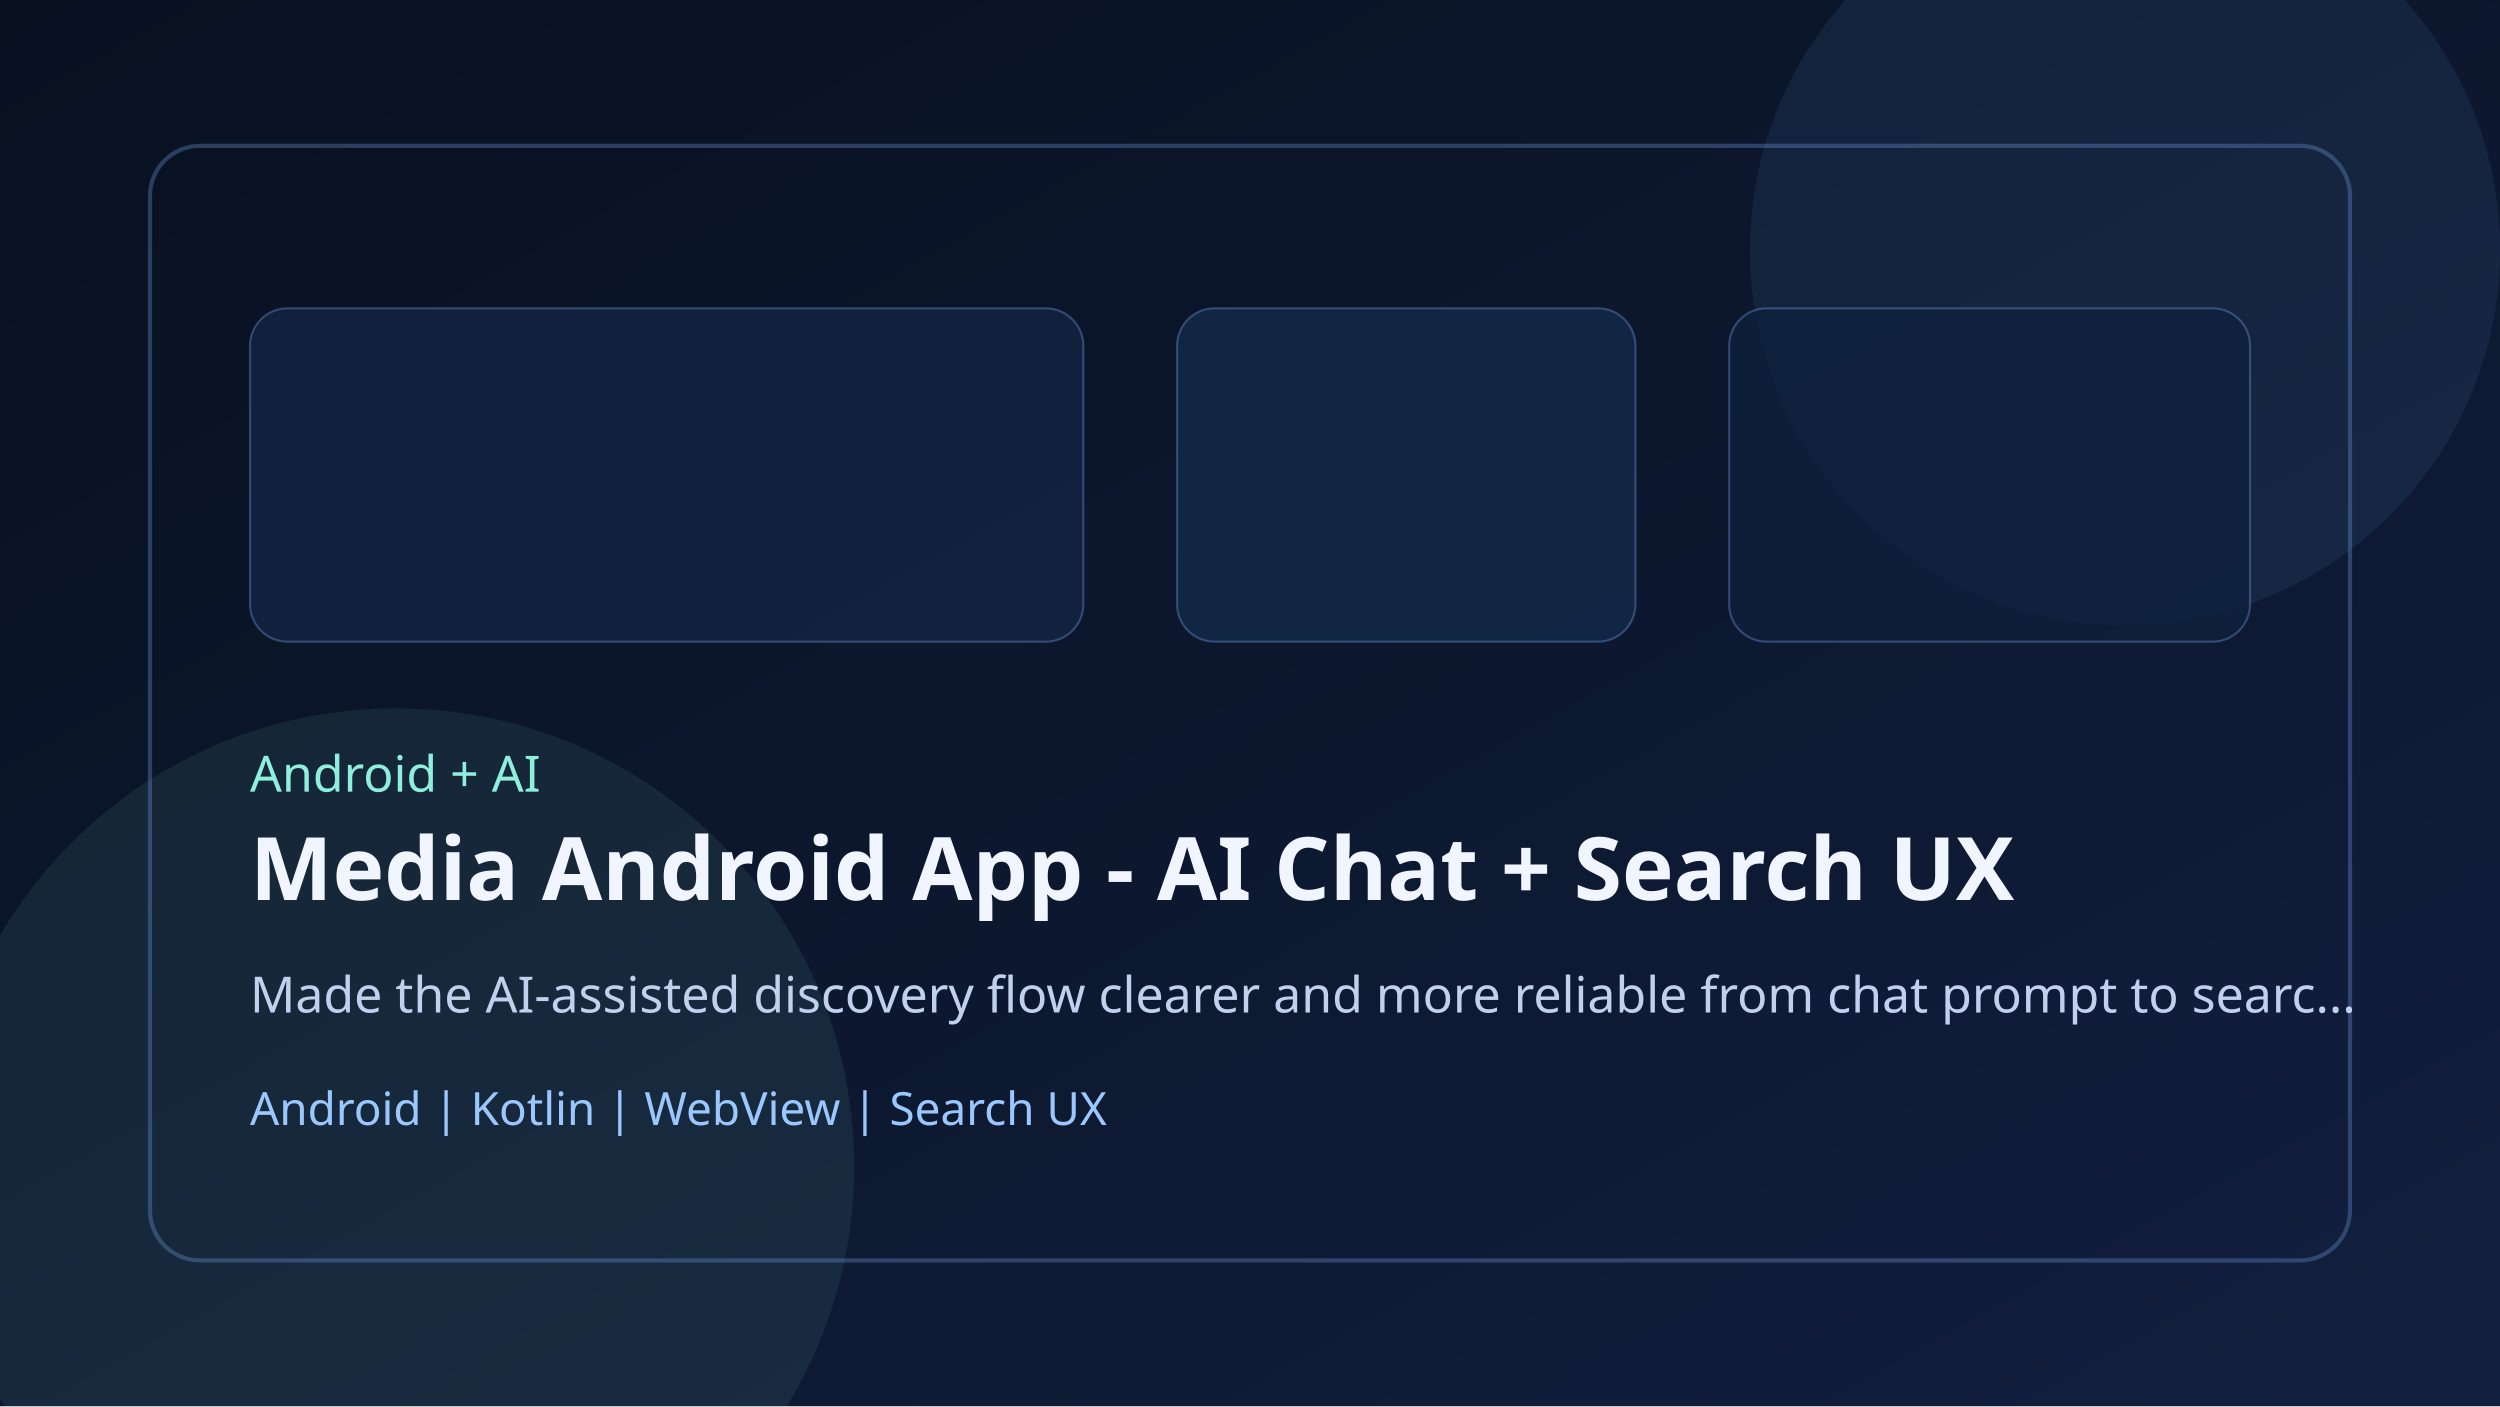
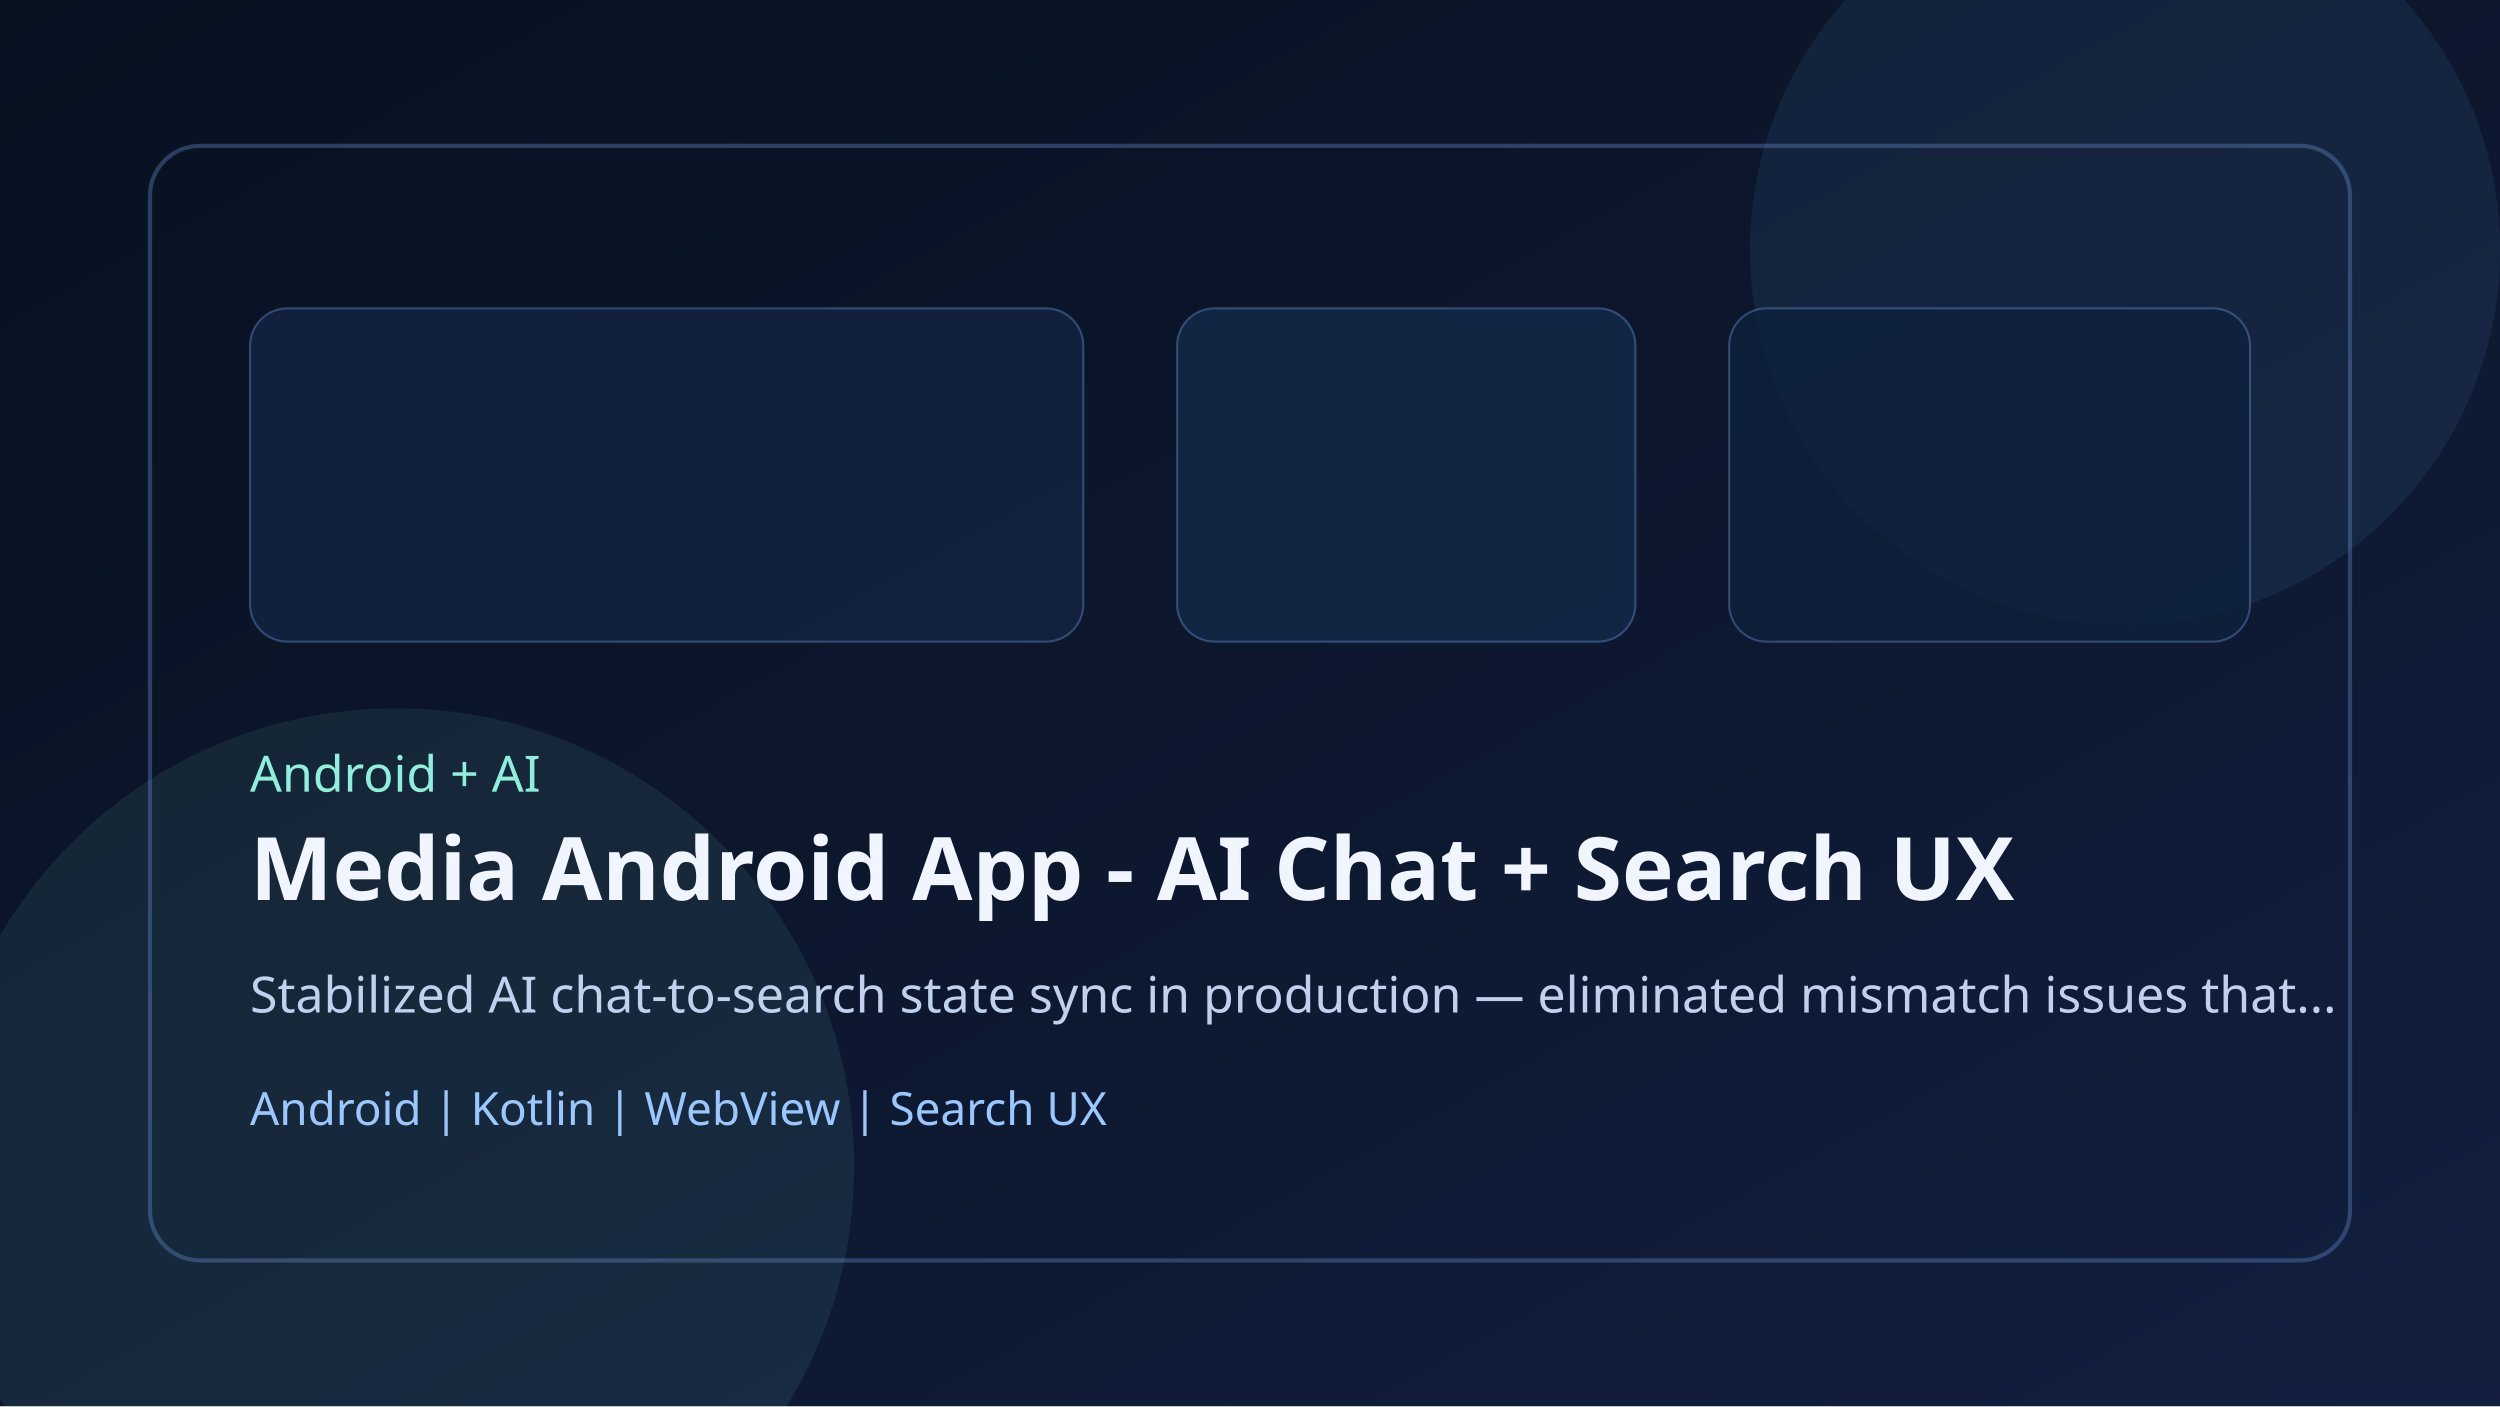
<svg xmlns="http://www.w3.org/2000/svg" width="1200" height="675" viewBox="0 0 1200 675" role="img" aria-labelledby="title desc">
  <defs>
    <linearGradient id="bg" x1="0" y1="0" x2="1" y2="1">
      <stop offset="0%" stop-color="#081120" />
      <stop offset="55%" stop-color="#0d1830" />
      <stop offset="100%" stop-color="#121f3f" />
    </linearGradient>
    <linearGradient id="accent" x1="0" y1="0" x2="1" y2="0">
      <stop offset="0%" stop-color="#79c4ff" />
      <stop offset="100%" stop-color="#8ef0dc" />
    </linearGradient>
  </defs>
  <rect width="1200" height="675" fill="url(#bg)" />
  <circle cx="1020" cy="120" r="180" fill="rgba(120,196,255,0.08)" />
  <circle cx="190" cy="560" r="220" fill="rgba(142,240,220,0.08)" />
  <rect x="72" y="70" width="1056" height="535" rx="24" fill="none" stroke="rgba(130,175,255,0.28)" stroke-width="2" />
  <rect x="120" y="148" width="400" height="160" rx="18" fill="rgba(20,36,67,0.78)" stroke="rgba(130,175,255,0.32)" />
  <rect x="565" y="148" width="220" height="160" rx="18" fill="rgba(18,43,74,0.78)" stroke="rgba(130,175,255,0.32)" />
  <rect x="830" y="148" width="250" height="160" rx="18" fill="rgba(14,33,60,0.78)" stroke="rgba(130,175,255,0.32)" />
  <path d="M520 228h45" stroke="url(#accent)" stroke-width="5" stroke-linecap="round" />
  <path d="M785 228h45" stroke="url(#accent)" stroke-width="5" stroke-linecap="round" />
  <text x="120" y="380" fill="#8ef0dc" font-size="24" font-family="'Segoe UI', Tahoma, sans-serif">Android + AI</text>
  <text x="120" y="432" fill="#f0f5ff" font-size="42" font-family="'Segoe UI', Tahoma, sans-serif" font-weight="700">Media Android App - AI Chat + Search UX</text>
-   <text x="120" y="486" fill="#c0d0ed" font-size="24" font-family="'Segoe UI', Tahoma, sans-serif">Made the AI-assisted discovery flow clearer and more reliable from chat prompt to searc...</text>
+   <text x="120" y="486" fill="#c0d0ed" font-size="24" font-family="'Segoe UI', Tahoma, sans-serif">Stabilized AI chat-to-search state sync in production — eliminated mismatch issues that...</text>
  <text x="120" y="540" fill="#9bc7ff" font-size="22" font-family="'Segoe UI', Tahoma, sans-serif">Android | Kotlin | WebView | Search UX</text>
</svg>
